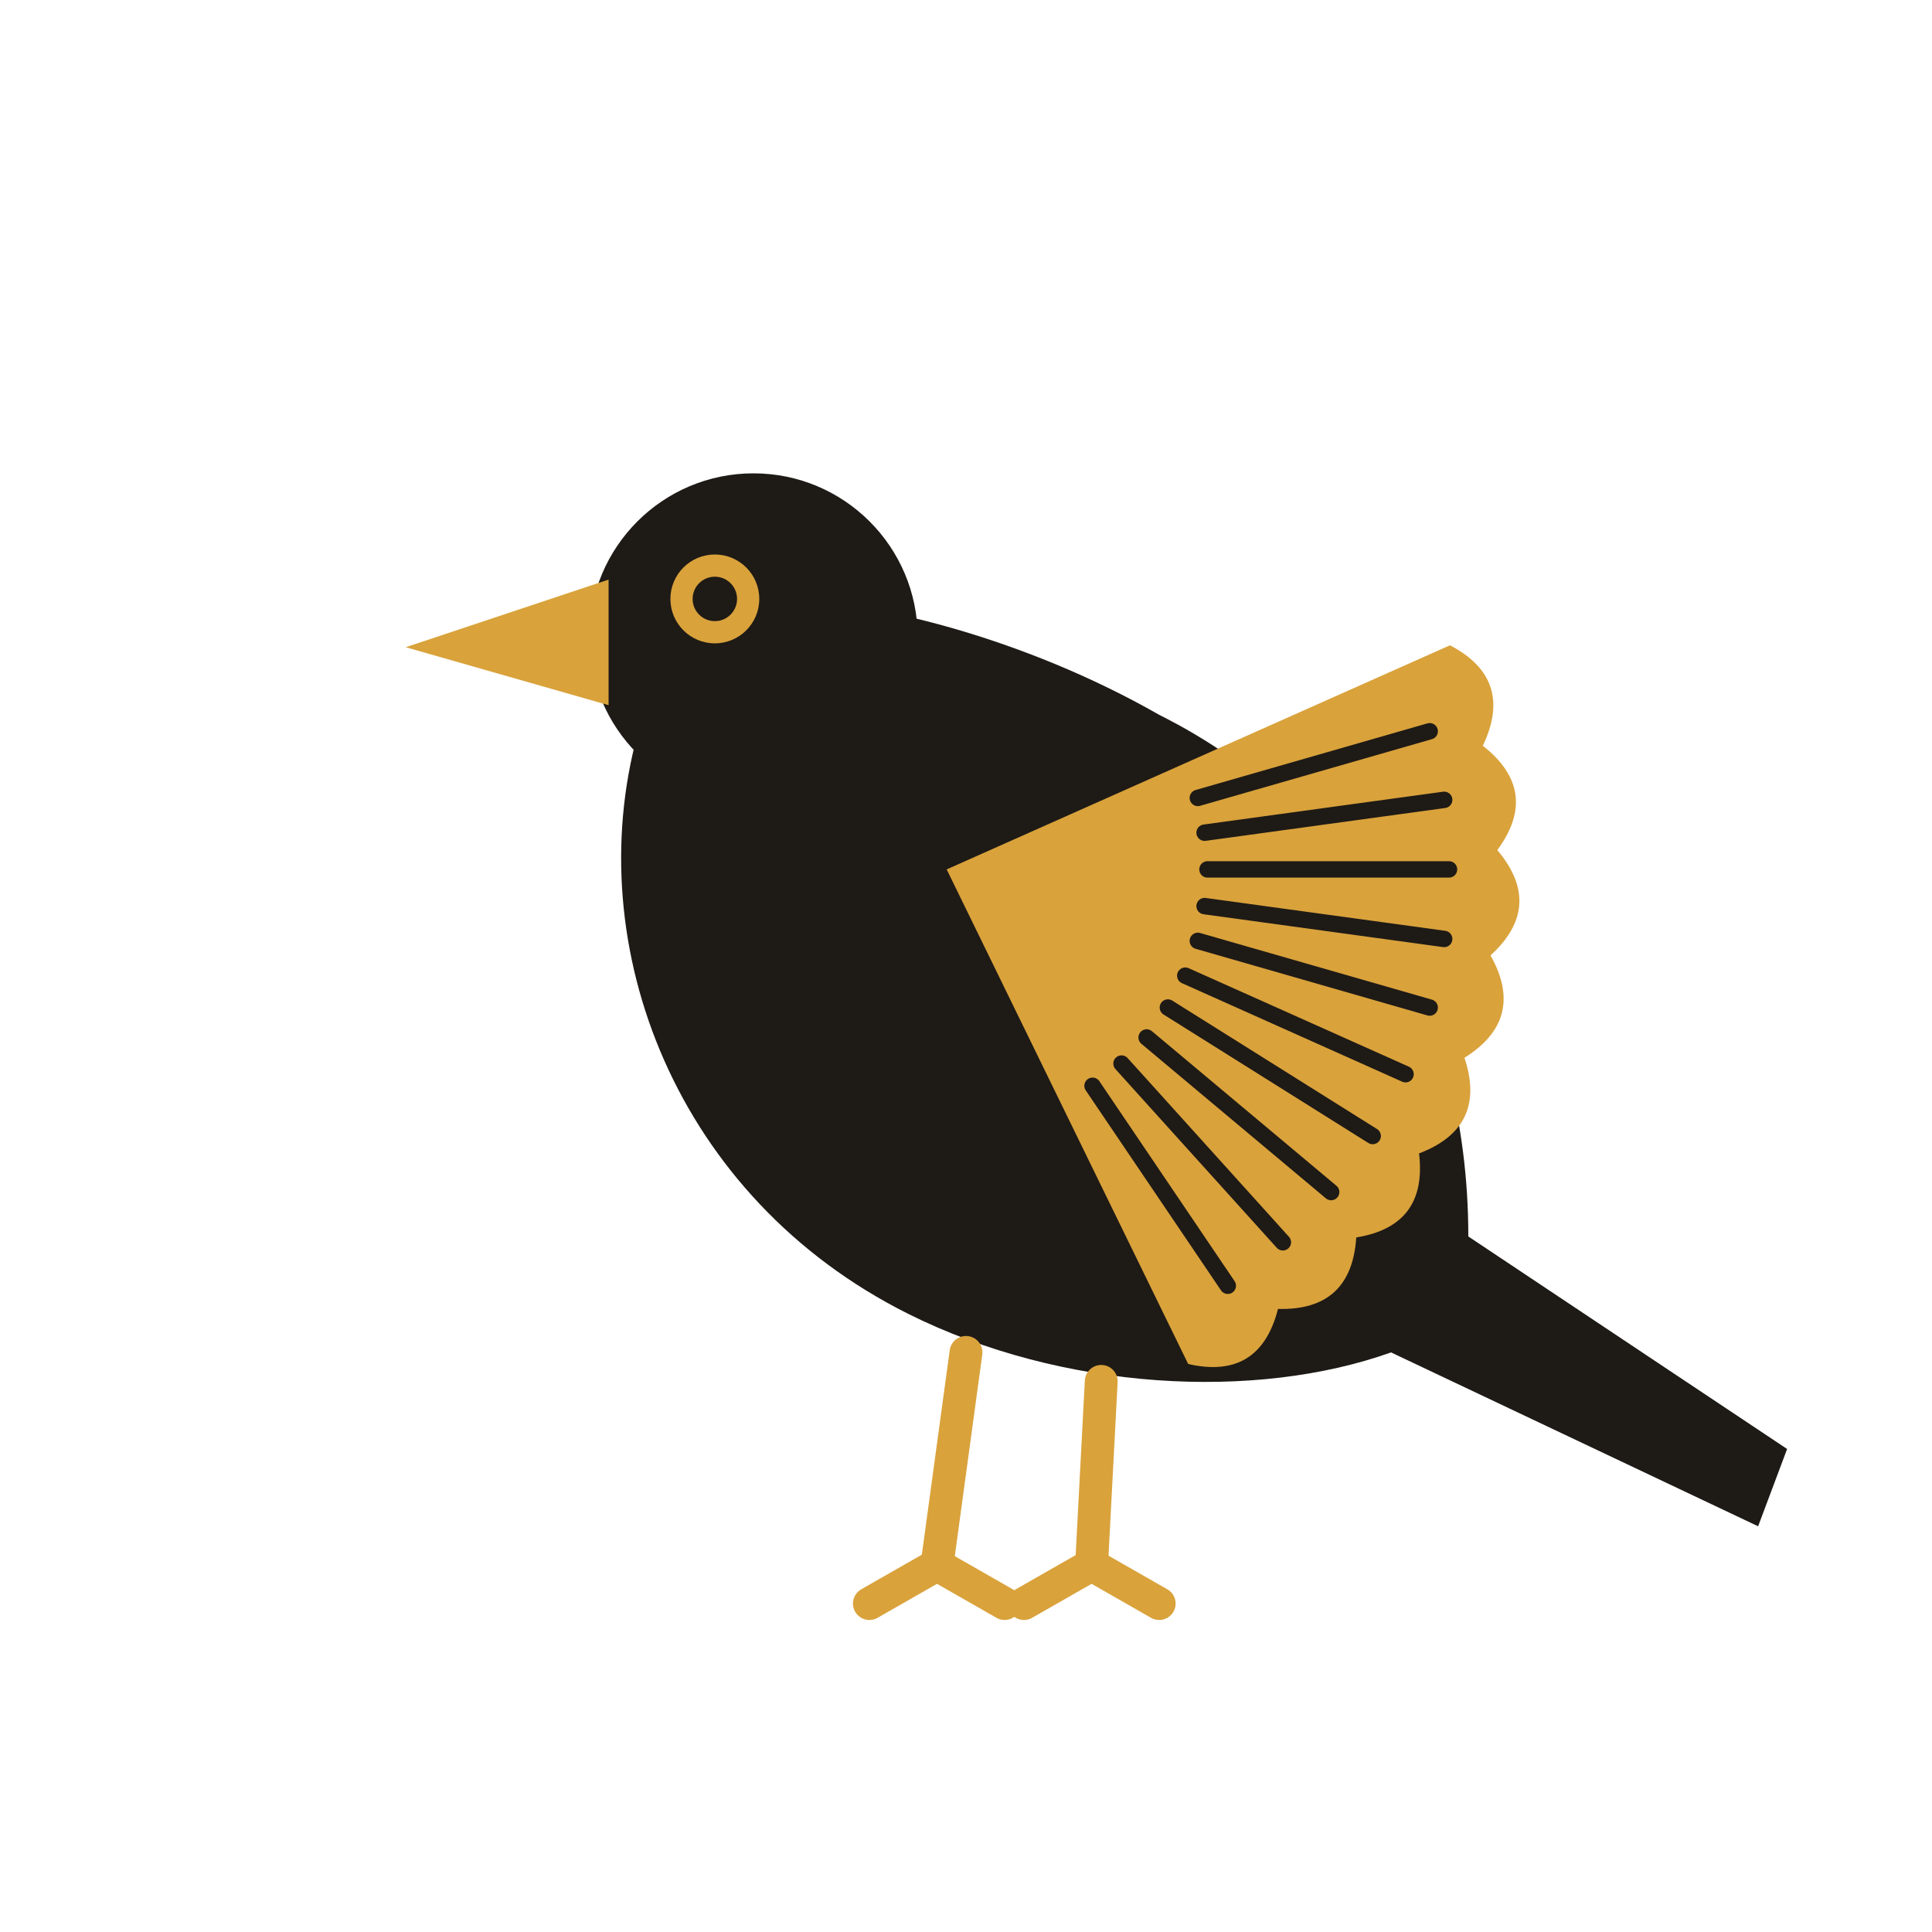
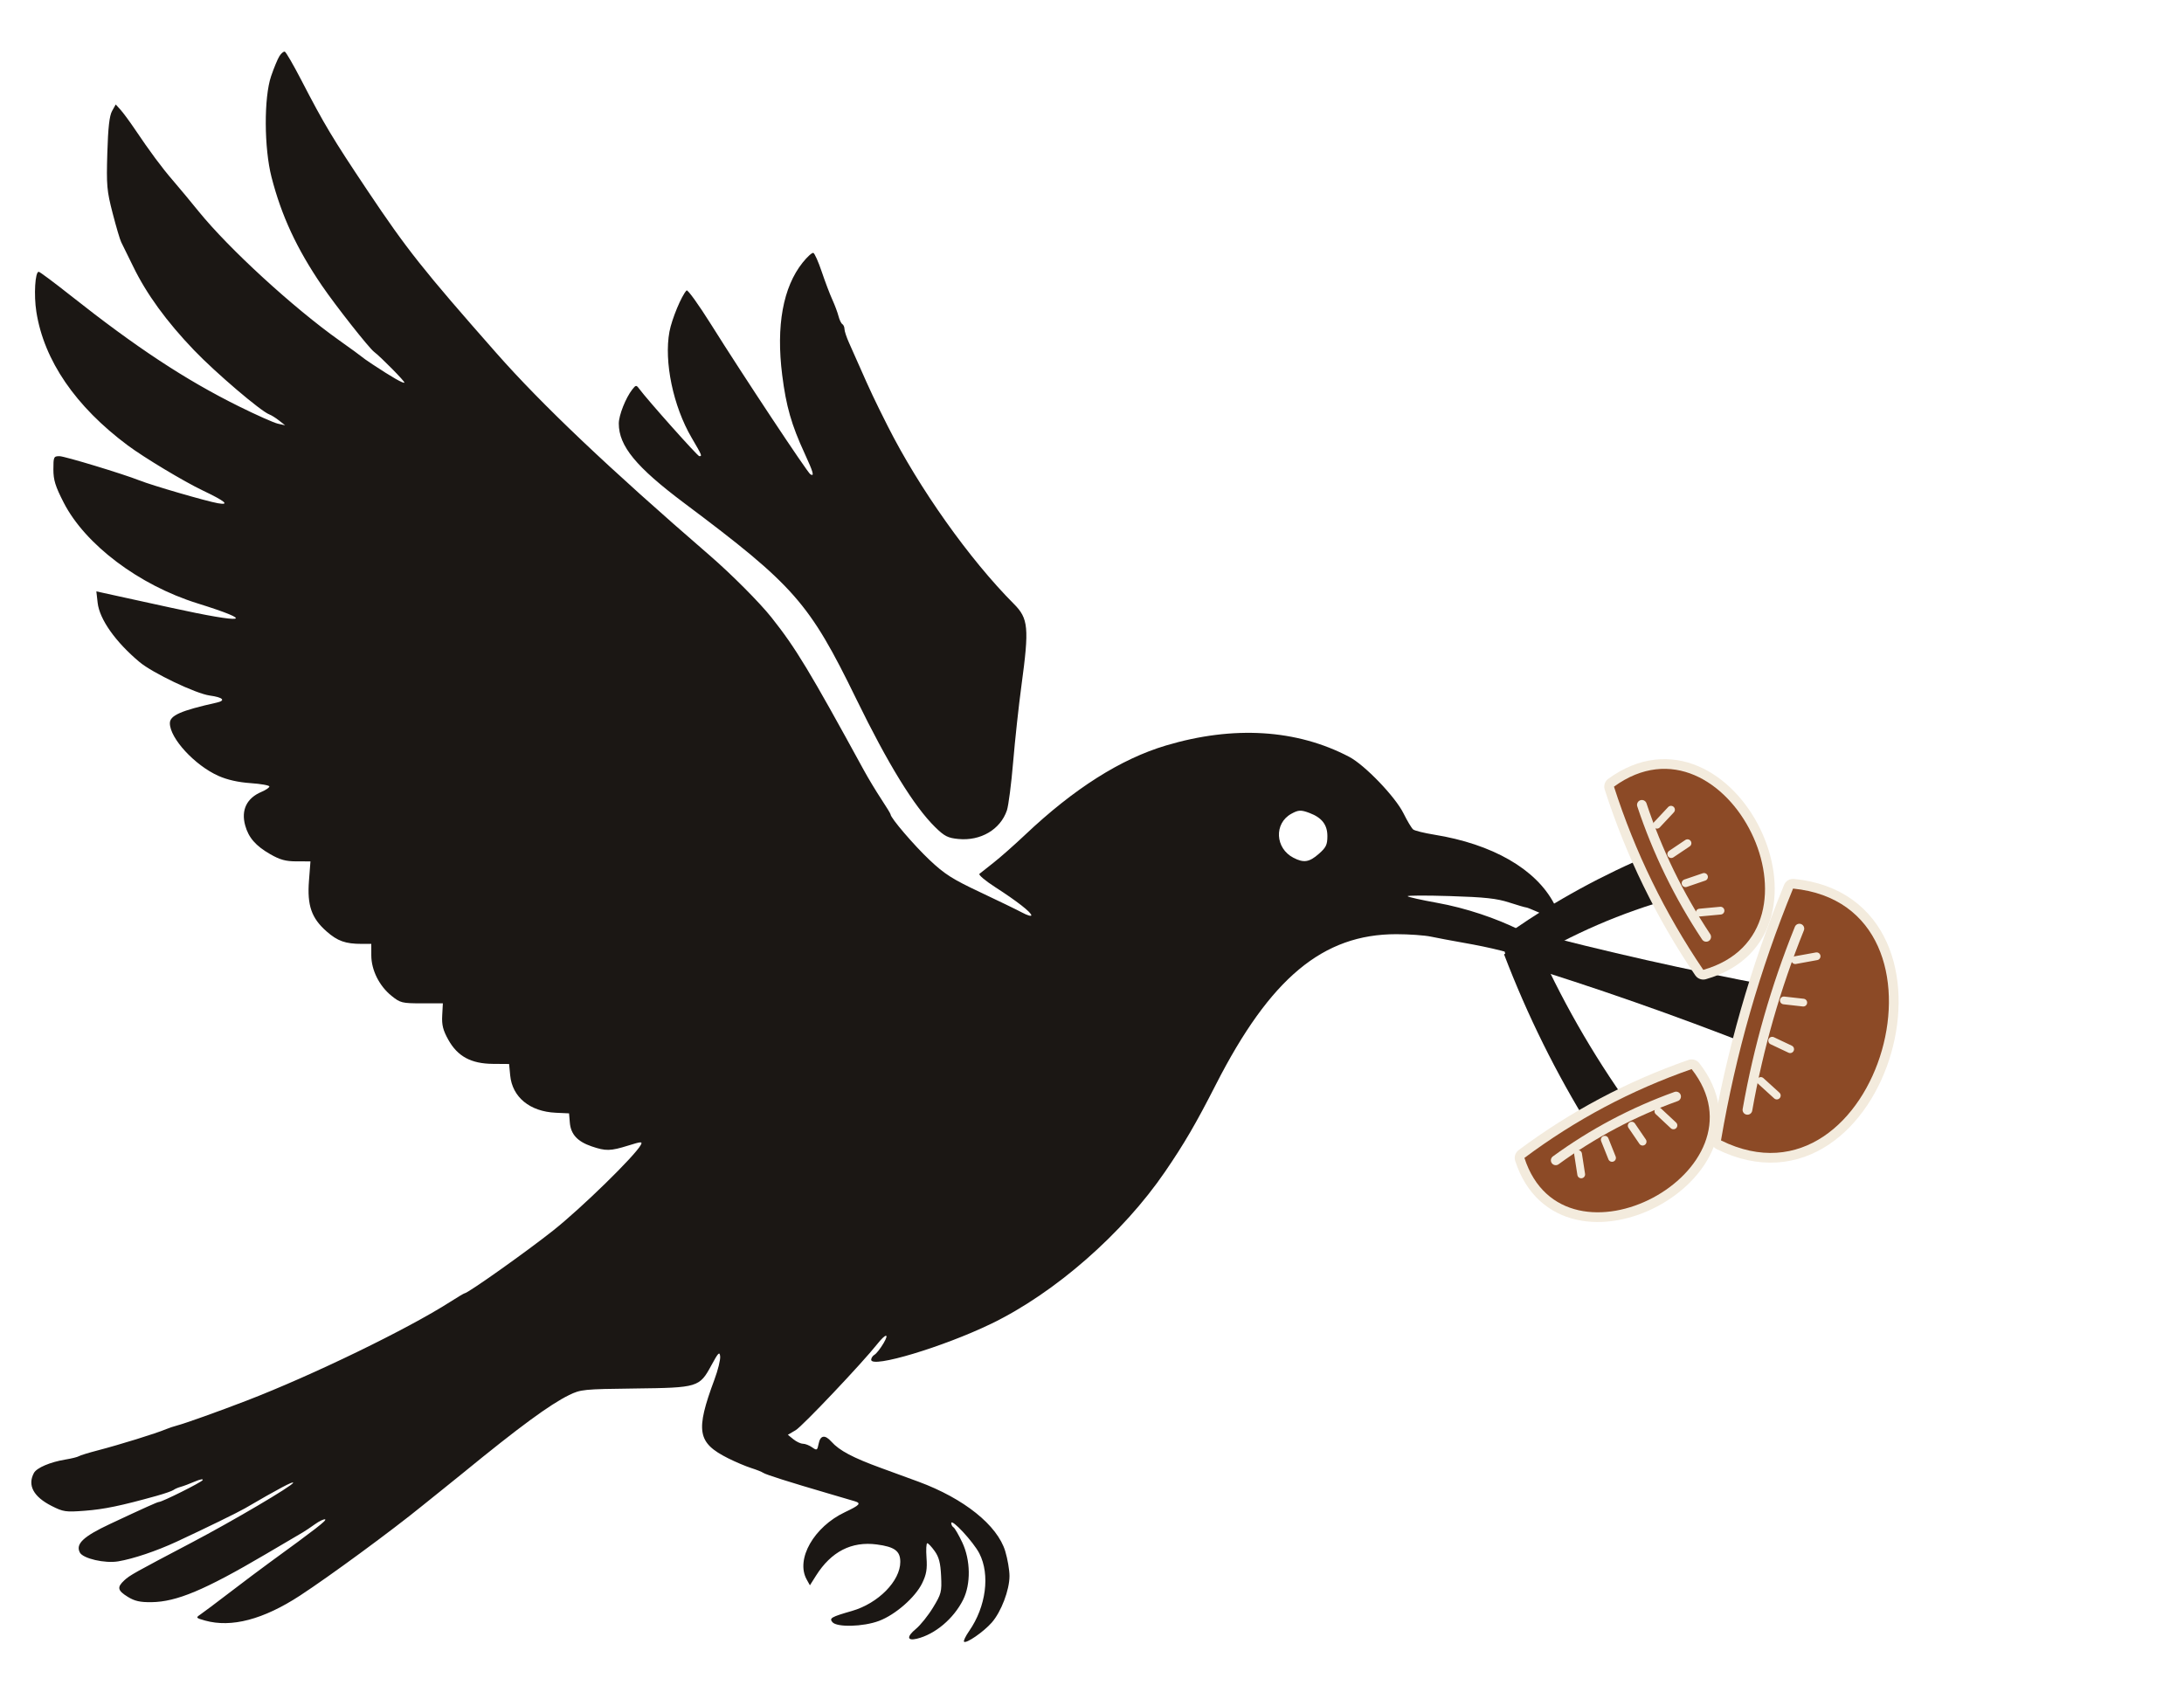
- <svg xmlns="http://www.w3.org/2000/svg" viewBox="0 0 200 200">
-   <g fill="#1E1A16">
-     <circle cx="78" cy="66" r="17" />
-     <path d="M66 76 C60 98 70 124 94 136 C110 144 130 145 144 140 L182 158 L185 150 L152 128 C152 104 140 84 120 74 C106 66 90 62 80 62 Z" />
-   </g>
-   <path d="M63 60 L42 67 L63 73 Z" fill="#D9A23B" />
-   <circle cx="74" cy="62" r="4.6" fill="#D9A23B" />
-   <circle cx="74" cy="62" r="2.3" fill="#1E1A16" />
-   <path d="M98.0,90.0 L150.1,66.8 Q156.8,70.3 153.5,77.2 Q159.5,81.9 155.0,88.0 Q159.9,93.8 154.3,98.9 Q158.0,105.5 151.6,109.5 Q154.0,116.7 146.9,119.4 Q147.8,126.9 140.4,128.1 Q139.9,135.7 132.3,135.5 Q130.4,142.9 123.0,141.2 Z" fill="#D9A23B" />
-   <g stroke="#1E1A16" stroke-width="1.7" stroke-linecap="round" fill="none">
-     <path d="M124.0,82.6 L148.0,75.7" />
-     <path d="M124.7,86.2 L149.5,82.8" />
-     <path d="M125.0,90.0 L150.0,90.0" />
-     <path d="M124.7,93.8 L149.5,97.2" />
-     <path d="M124.0,97.4 L148.0,104.3" />
-     <path d="M122.7,101.0 L145.5,111.2" />
-     <path d="M120.9,104.3 L142.1,117.6" />
-     <path d="M118.7,107.4 L137.8,123.4" />
-     <path d="M116.1,110.1 L132.8,128.6" />
-     <path d="M113.1,112.4 L127.1,133.1" />
-   </g>
-   <g stroke="#D9A23B" stroke-width="3.4" stroke-linecap="round" fill="none">
-     <path d="M100 140 L97 162 L90 166 M97 162 L104 166" />
-     <path d="M114 143 L113 162 L106 166 M113 162 L120 166" />
-   </g>
+ <svg xmlns="http://www.w3.org/2000/svg" viewBox="40 0 900 700">
+   <path d="M 155.137 23.152 C 154.396 24.338, 152.856 28.052, 151.715 31.404 C 148.718 40.208, 148.806 60.996, 151.891 73 C 155.983 88.924, 162.291 102.504, 172.656 117.703 C 178.294 125.969, 191.957 143.324, 194.147 145 C 197.036 147.211, 207.002 157.331, 206.644 157.690 C 206.200 158.133, 201.571 155.477, 193.500 150.147 C 191.300 148.694, 189.275 147.267, 189 146.976 C 188.725 146.684, 184.661 143.723, 179.968 140.396 C 160.914 126.886, 134.224 102.412, 121.825 87.082 C 118.525 83.002, 113.784 77.299, 111.289 74.410 C 106.625 69.008, 101.887 62.621, 95.405 53 C 93.366 49.975, 90.797 46.497, 89.695 45.271 L 87.691 43.042 86.175 45.771 C 85.084 47.735, 84.537 52.593, 84.224 63.096 C 83.827 76.439, 84.016 78.569, 86.430 87.915 C 87.882 93.538, 89.469 98.895, 89.957 99.820 C 90.445 100.744, 92.661 105.249, 94.881 109.831 C 100.367 121.152, 108.645 132.535, 120 144.371 C 128.880 153.627, 147.545 169.545, 150.974 170.788 C 151.813 171.092, 153.625 172.226, 155 173.309 L 157.500 175.278 154.500 174.609 C 152.850 174.241, 145.577 171.003, 138.338 167.413 C 116.392 156.531, 96.146 143.192, 69.108 121.803 C 62.292 116.411, 56.372 112, 55.952 112 C 54.461 112, 53.897 121.601, 54.982 128.500 C 58.137 148.565, 71.116 167.527, 92.691 183.591 C 99.407 188.591, 115.735 198.406, 123.523 202.124 C 132.841 206.573, 134.868 208.276, 129.800 207.398 C 125.067 206.578, 102.786 200.099, 97.500 198.006 C 90.642 195.290, 66.612 188, 64.518 188 C 62.137 188, 62 188.295, 62 193.422 C 62 197.834, 62.792 200.390, 66.250 207.137 C 75.111 224.425, 97.257 241.121, 121.291 248.631 C 146.150 256.400, 141.332 257.217, 110.500 250.461 C 103.900 249.014, 95.575 247.196, 92 246.419 C 88.425 245.642, 84.197 244.715, 82.604 244.359 L 79.707 243.711 80.239 248.431 C 81.006 255.229, 87.608 264.568, 97.501 272.847 C 102.907 277.371, 120.701 285.860, 126.422 286.644 C 131.910 287.397, 133.185 288.695, 129.291 289.566 C 114.461 292.885, 110 294.850, 110 298.063 C 110 304.278, 120.263 315.410, 130 319.756 C 133.627 321.375, 138.139 322.394, 143.250 322.748 C 147.512 323.044, 151 323.665, 151 324.129 C 151 324.594, 149.537 325.592, 147.750 326.349 C 141.665 328.924, 139.287 333.834, 141.043 340.195 C 142.429 345.214, 145.385 348.606, 151.353 352.029 C 155.397 354.349, 157.725 354.983, 162.219 354.991 L 167.937 355 167.323 362.973 C 166.537 373.156, 168.351 378.378, 174.574 383.856 C 179.115 387.853, 182.359 389, 189.125 389 L 193 389 193.010 393.750 C 193.024 399.809, 196.296 406.353, 201.342 410.411 C 204.972 413.329, 205.662 413.500, 213.842 413.500 L 222.500 413.500 222.229 418.500 C 222.017 422.429, 222.552 424.567, 224.729 428.483 C 228.556 435.365, 234.109 438.374, 243.117 438.446 L 249.793 438.500 250.246 443.208 C 251.107 452.165, 258.342 458.100, 269 458.591 L 274.500 458.845 274.820 462.673 C 275.222 467.474, 277.965 470.459, 283.805 472.449 C 289.659 474.444, 291.529 474.402, 298.886 472.113 C 304.313 470.423, 304.857 470.397, 304.062 471.863 C 301.606 476.393, 279.578 497.908, 268 507.085 C 256.828 515.941, 232.770 533, 231.453 533 C 231.225 533, 228.566 534.582, 225.544 536.515 C 207.899 547.802, 168.822 566.759, 141.500 577.285 C 130.103 581.676, 116.247 586.630, 113 587.475 C 111.625 587.833, 109.600 588.506, 108.500 588.971 C 104.280 590.755, 89.509 595.340, 80 597.817 C 76.425 598.748, 73.050 599.794, 72.500 600.140 C 71.950 600.486, 69.475 601.100, 67 601.504 C 60.705 602.533, 55.117 604.913, 53.971 607.055 C 51.250 612.138, 53.787 616.845, 61.300 620.652 C 66.082 623.075, 67.084 623.219, 74.980 622.614 C 82.936 622.004, 89.826 620.574, 104.500 616.487 C 107.800 615.568, 110.950 614.472, 111.500 614.052 C 112.050 613.632, 113.400 613.048, 114.500 612.753 C 115.600 612.458, 118.228 611.470, 120.341 610.557 C 122.453 609.644, 123.875 609.394, 123.500 610 C 122.908 610.958, 106.797 619, 105.470 619 C 104.892 619, 99.345 621.497, 85.326 628.069 C 74.290 633.242, 71.038 636.334, 72.926 639.861 C 74.248 642.332, 83.217 644.391, 88.685 643.479 C 94.894 642.443, 104.511 639.206, 112.770 635.372 C 124.168 630.081, 138.145 623.256, 141 621.588 C 154.720 613.573, 161.102 610.194, 160.798 611.106 C 160.353 612.442, 136.006 626.784, 119 635.727 C 95.210 648.239, 93.490 649.203, 91.250 651.271 C 88.140 654.143, 88.416 655.476, 92.667 658.103 C 95.482 659.843, 97.748 660.352, 102.417 660.293 C 112.787 660.161, 124.329 655.319, 149.308 640.624 C 156.903 636.156, 163.887 632.050, 164.829 631.500 C 165.771 630.950, 168.001 629.452, 169.785 628.172 C 171.569 626.891, 173.455 625.991, 173.976 626.172 C 174.833 626.469, 170.137 630.121, 151.172 643.902 C 147.691 646.431, 140.266 652.006, 134.672 656.291 C 129.077 660.577, 123.600 664.685, 122.500 665.420 C 120.617 666.680, 120.733 666.823, 124.500 667.873 C 135.352 670.900, 148.522 667.437, 163.612 657.590 C 175.772 649.654, 201.447 630.794, 213.981 620.590 C 218.095 617.241, 221.920 614.166, 222.481 613.759 C 223.041 613.351, 226.685 610.413, 230.577 607.229 C 253.971 588.094, 266.601 578.812, 274.500 574.948 C 279.279 572.610, 280.472 572.490, 301.500 572.234 C 327.700 571.916, 328.224 571.757, 333.172 562.634 C 335.999 557.423, 336.540 556.876, 336.768 559 C 336.915 560.375, 335.864 564.650, 334.431 568.500 C 326.524 589.754, 327.357 594.613, 340 600.963 C 343.025 602.482, 347.300 604.296, 349.500 604.993 C 351.700 605.690, 353.950 606.583, 354.500 606.977 C 355.516 607.706, 365.233 610.788, 381.500 615.542 C 386.450 616.989, 391.288 618.411, 392.250 618.703 C 395.001 619.537, 394.306 620.308, 388.200 623.196 C 375.391 629.255, 367.798 642.592, 372.413 650.923 L 373.756 653.347 376.280 649.348 C 382.536 639.438, 390.904 635.145, 401.303 636.509 C 408.662 637.474, 411 639.204, 411 643.685 C 411 651.570, 401.910 660.792, 391.059 663.916 C 382.547 666.367, 381.654 666.878, 383.014 668.517 C 384.853 670.733, 395.720 670.451, 402.212 668.019 C 408.967 665.489, 417.194 658.296, 420.027 652.445 C 421.770 648.844, 422.142 646.642, 421.802 641.944 C 421.566 638.675, 421.708 636, 422.118 636 C 422.528 636, 423.904 637.461, 425.175 639.246 C 426.943 641.729, 427.563 644.136, 427.814 649.496 C 428.121 656.064, 427.915 656.873, 424.494 662.500 C 422.488 665.800, 419.302 669.774, 417.414 671.330 C 413.569 674.501, 413.750 676.337, 417.811 675.362 C 425.323 673.558, 432.985 667.104, 436.897 659.284 C 440.125 652.831, 439.977 642.942, 436.544 635.685 C 435.075 632.580, 433.452 629.779, 432.937 629.461 C 432.422 629.143, 432 628.365, 432 627.733 C 432 625.601, 441.147 635.459, 443.584 640.217 C 448.064 648.964, 446.338 662.133, 439.399 672.146 C 437.916 674.285, 436.952 676.286, 437.257 676.590 C 438.151 677.485, 445.322 672.537, 448.690 668.701 C 452.584 664.265, 456 655.294, 456 649.502 C 456 647.070, 455.212 642.474, 454.250 639.290 C 451.018 628.597, 437.266 617.578, 418.500 610.645 C 416.300 609.832, 409.386 607.302, 403.135 605.023 C 391.418 600.751, 385.900 597.825, 382.595 594.130 C 379.946 591.168, 378.056 591.472, 377.355 594.973 C 376.796 597.770, 376.636 597.859, 374.658 596.473 C 373.501 595.663, 371.805 595, 370.888 595 C 369.972 595, 368.196 594.170, 366.944 593.155 L 364.665 591.311 367.906 589.405 C 370.656 587.789, 395.294 561.772, 401.500 553.932 C 404.980 549.536, 406.607 549.304, 404.107 553.561 C 402.834 555.727, 401.165 557.860, 400.397 558.300 C 399.628 558.740, 399 559.681, 399 560.391 C 399 564.026, 428.720 555.106, 448.500 545.535 C 474.711 532.852, 502.658 508.404, 520.096 482.903 C 528.065 471.250, 532.809 463.114, 541.032 447 C 563.442 403.085, 585.138 385, 615.411 385 C 620.601 385, 627.019 385.456, 629.674 386.012 C 632.328 386.569, 638.100 387.657, 642.500 388.430 C 655.090 390.642, 663.007 392.659, 672.025 395.950 C 676.622 397.627, 680.747 399, 681.191 399 C 681.636 399, 682 398.030, 682 396.845 C 682 389.174, 656.268 376.393, 632.085 372.053 C 625.807 370.926, 620.407 369.718, 620.085 369.369 C 619.763 369.020, 627.600 368.987, 637.500 369.295 C 651.883 369.744, 656.782 370.273, 661.880 371.928 C 665.389 373.068, 668.596 374, 669.006 374 C 669.590 374, 676.722 377.125, 682.250 379.803 C 683.765 380.537, 682.932 377.169, 680.419 372.399 C 672.902 358.134, 655.059 347.874, 631 343.984 C 626.875 343.317, 622.982 342.354, 622.349 341.845 C 621.716 341.336, 619.926 338.350, 618.371 335.209 C 614.978 328.355, 602.436 315.298, 596 311.918 C 574.369 300.560, 548.326 298.943, 520.500 307.230 C 501.861 312.780, 482.597 324.989, 462.500 343.989 C 458.100 348.149, 452.250 353.318, 449.500 355.476 C 446.750 357.634, 444.102 359.730, 443.616 360.134 C 443.130 360.537, 446.055 363.005, 450.116 365.618 C 459.015 371.343, 465 376.013, 465 377.231 C 465 377.724, 463.313 377.222, 461.250 376.114 C 459.188 375.006, 451.399 371.226, 443.943 367.714 C 432.455 362.304, 429.269 360.275, 423.066 354.424 C 416.660 348.381, 407 337.090, 407 335.647 C 407 335.369, 405.269 332.522, 403.152 329.321 C 401.036 326.119, 397.829 320.800, 396.025 317.500 C 373.520 276.328, 367.966 267.139, 357.943 254.500 C 353.061 248.344, 341.425 236.660, 332.431 228.883 C 290.810 192.894, 263.311 166.801, 244.486 145.436 C 214.399 111.290, 207.643 102.768, 191.418 78.500 C 177.017 56.959, 173.642 51.326, 164.177 33.041 C 160.914 26.738, 157.849 21.450, 157.365 21.288 C 156.880 21.127, 155.878 21.965, 155.137 23.152 M 370.776 108.202 C 362.672 118.339, 359.774 134.255, 362.335 154.568 C 363.960 167.460, 366.143 175.084, 371.590 186.891 C 375.174 194.660, 375.691 196.545, 373.937 195.461 C 372.673 194.680, 346.164 154.670, 333.009 133.689 C 327.901 125.542, 323.367 119.242, 322.932 119.689 C 320.857 121.820, 316.841 131.490, 315.871 136.691 C 313.572 149.017, 317.413 167.416, 324.986 180.361 C 329.319 187.767, 329.416 188, 328.167 188 C 327.453 188, 306.929 164.973, 303.366 160.173 C 302.218 158.627, 302.005 158.652, 300.561 160.500 C 297.829 163.998, 295 171.141, 295 174.544 C 295 183.815, 302.113 192.463, 322 207.367 C 367.319 241.333, 373.499 248.368, 392.827 288 C 405.963 314.936, 416.712 332.400, 425.379 340.890 C 429.212 344.644, 430.598 345.351, 434.949 345.769 C 444.120 346.650, 452.232 341.871, 454.926 334 C 455.585 332.075, 456.747 323.075, 457.509 314 C 458.271 304.925, 459.810 290.750, 460.929 282.500 C 464.160 258.667, 463.809 254.911, 457.784 248.864 C 439.510 230.525, 418.688 201.159, 405.764 175.500 C 400.414 164.878, 398.684 161.209, 393.972 150.500 C 392.762 147.750, 390.923 143.612, 389.886 141.305 C 388.849 138.998, 388 136.437, 388 135.614 C 388 134.791, 387.600 133.871, 387.111 133.568 C 386.622 133.266, 385.914 131.793, 385.538 130.294 C 385.162 128.796, 384.011 125.719, 382.980 123.457 C 381.950 121.195, 379.985 116.013, 378.614 111.942 C 377.243 107.871, 375.692 104.397, 375.167 104.222 C 374.642 104.047, 372.666 105.838, 370.776 108.202 M 572.110 335.396 C 564.952 339.363, 565.462 349.602, 573.011 353.506 C 577.264 355.705, 579.523 355.357, 583.465 351.896 C 586.463 349.264, 587 348.152, 587 344.571 C 587 339.926, 584.732 336.979, 579.685 335.067 C 576.118 333.715, 575.059 333.761, 572.110 335.396" stroke="none" fill="#1B1714" fill-rule="evenodd" />
+   <path d="M662.9,383.7 Q690.4,364.7 720.9,352.0 L729.7,370.1 Q697.4,379.1 669.1,396.3 Z" fill="#1B1714" />
+   <path d="M672.2,386.7 Q688.3,423.4 711.8,456.2 L695.3,465.0 Q674.2,431.0 659.8,393.3 Z" fill="#1B1714" />
+   <path d="M667.9,383.3 Q718.2,396.6 769.5,406.2 L762.4,431.1 Q713.8,412.0 664.1,396.7 Z" fill="#1B1714" />
+   <circle cx="668" cy="391" r="8" fill="#1B1714" />
+   <path d="M705.1,324.2 C751.7,290.3 797.3,383.9 741.9,399.7 Q718.1,364.6 705.1,324.2 Z" fill="#8C4A26" stroke="#F3EBDD" stroke-width="8" paint-order="stroke" stroke-linejoin="round" />
+   <path d="M716.6,331.7 Q726.2,360.6 743.1,386.1" stroke="#F3EBDD" stroke-width="4" fill="none" stroke-linecap="round" />
+   <path d="M722.8,339.9 L728.6,333.7" stroke="#F3EBDD" stroke-width="3.2" stroke-linecap="round" />
+   <path d="M728.7,352.0 L735.4,347.5" stroke="#F3EBDD" stroke-width="3.2" stroke-linecap="round" />
+   <path d="M734.6,364.0 L742.2,361.4" stroke="#F3EBDD" stroke-width="3.2" stroke-linecap="round" />
+   <path d="M740.4,376.1 L749.0,375.3" stroke="#F3EBDD" stroke-width="3.2" stroke-linecap="round" />
+   <path d="M737.1,440.6 C770.0,482.5 684.6,527.9 668.2,477.2 Q699.8,453.6 737.1,440.6 Z" fill="#8C4A26" stroke="#F3EBDD" stroke-width="8" paint-order="stroke" stroke-linejoin="round" />
+   <path d="M730.7,451.9 Q704.0,461.5 681.1,478.2" stroke="#F3EBDD" stroke-width="4" fill="none" stroke-linecap="round" />
+   <path d="M723.4,458.0 L729.6,463.8" stroke="#F3EBDD" stroke-width="3.2" stroke-linecap="round" />
+   <path d="M712.4,463.9 L716.9,470.5" stroke="#F3EBDD" stroke-width="3.2" stroke-linecap="round" />
+   <path d="M701.3,469.7 L704.3,477.2" stroke="#F3EBDD" stroke-width="3.2" stroke-linecap="round" />
+   <path d="M690.3,475.6 L691.6,484.0" stroke="#F3EBDD" stroke-width="3.2" stroke-linecap="round" />
+   <path d="M778.9,366.2 C851.1,373.4 814.2,502.2 749.2,470.0 Q758.3,416.5 778.9,366.2 Z" fill="#8C4A26" stroke="#F3EBDD" stroke-width="8" paint-order="stroke" stroke-linejoin="round" />
+   <path d="M781.5,382.7 Q766.9,418.9 760.1,457.4" stroke="#F3EBDD" stroke-width="4" fill="none" stroke-linecap="round" />
+   <path d="M779.8,395.7 L788.6,394.1" stroke="#F3EBDD" stroke-width="3.2" stroke-linecap="round" />
+   <path d="M775.1,412.3 L783.1,413.2" stroke="#F3EBDD" stroke-width="3.2" stroke-linecap="round" />
+   <path d="M770.3,428.9 L777.7,432.4" stroke="#F3EBDD" stroke-width="3.2" stroke-linecap="round" />
+   <path d="M765.6,445.5 L772.2,451.5" stroke="#F3EBDD" stroke-width="3.2" stroke-linecap="round" />
</svg>
